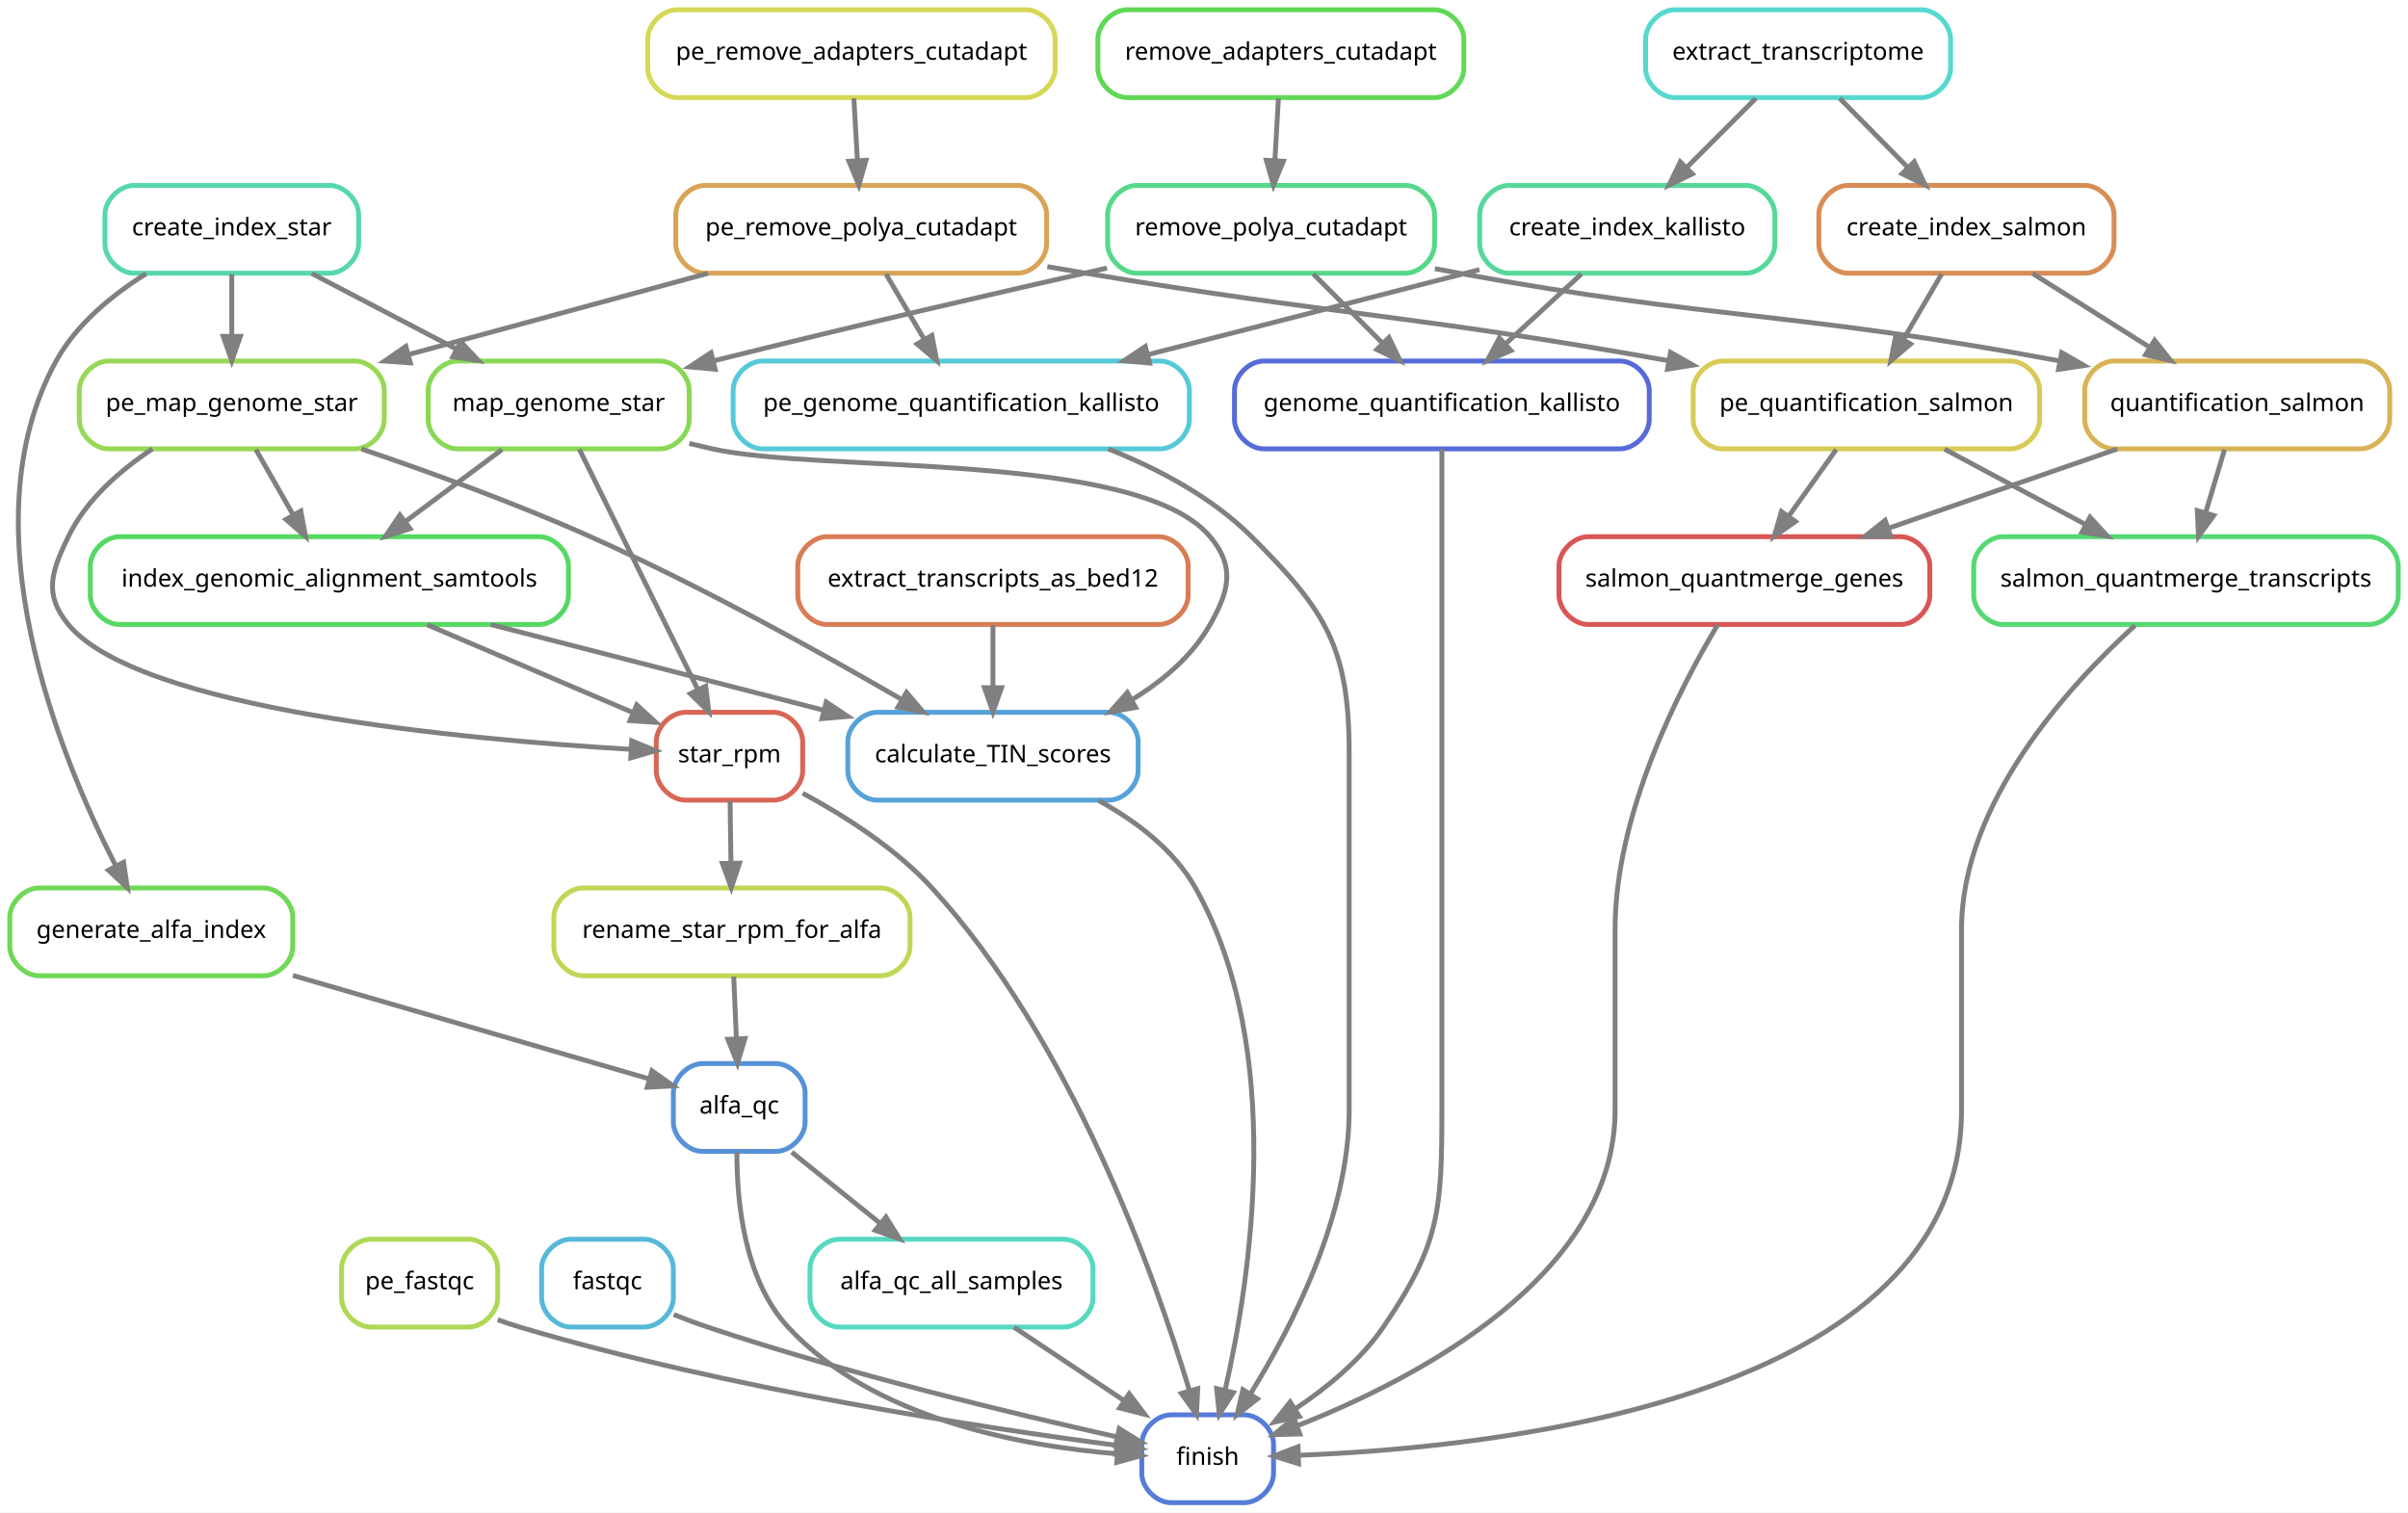
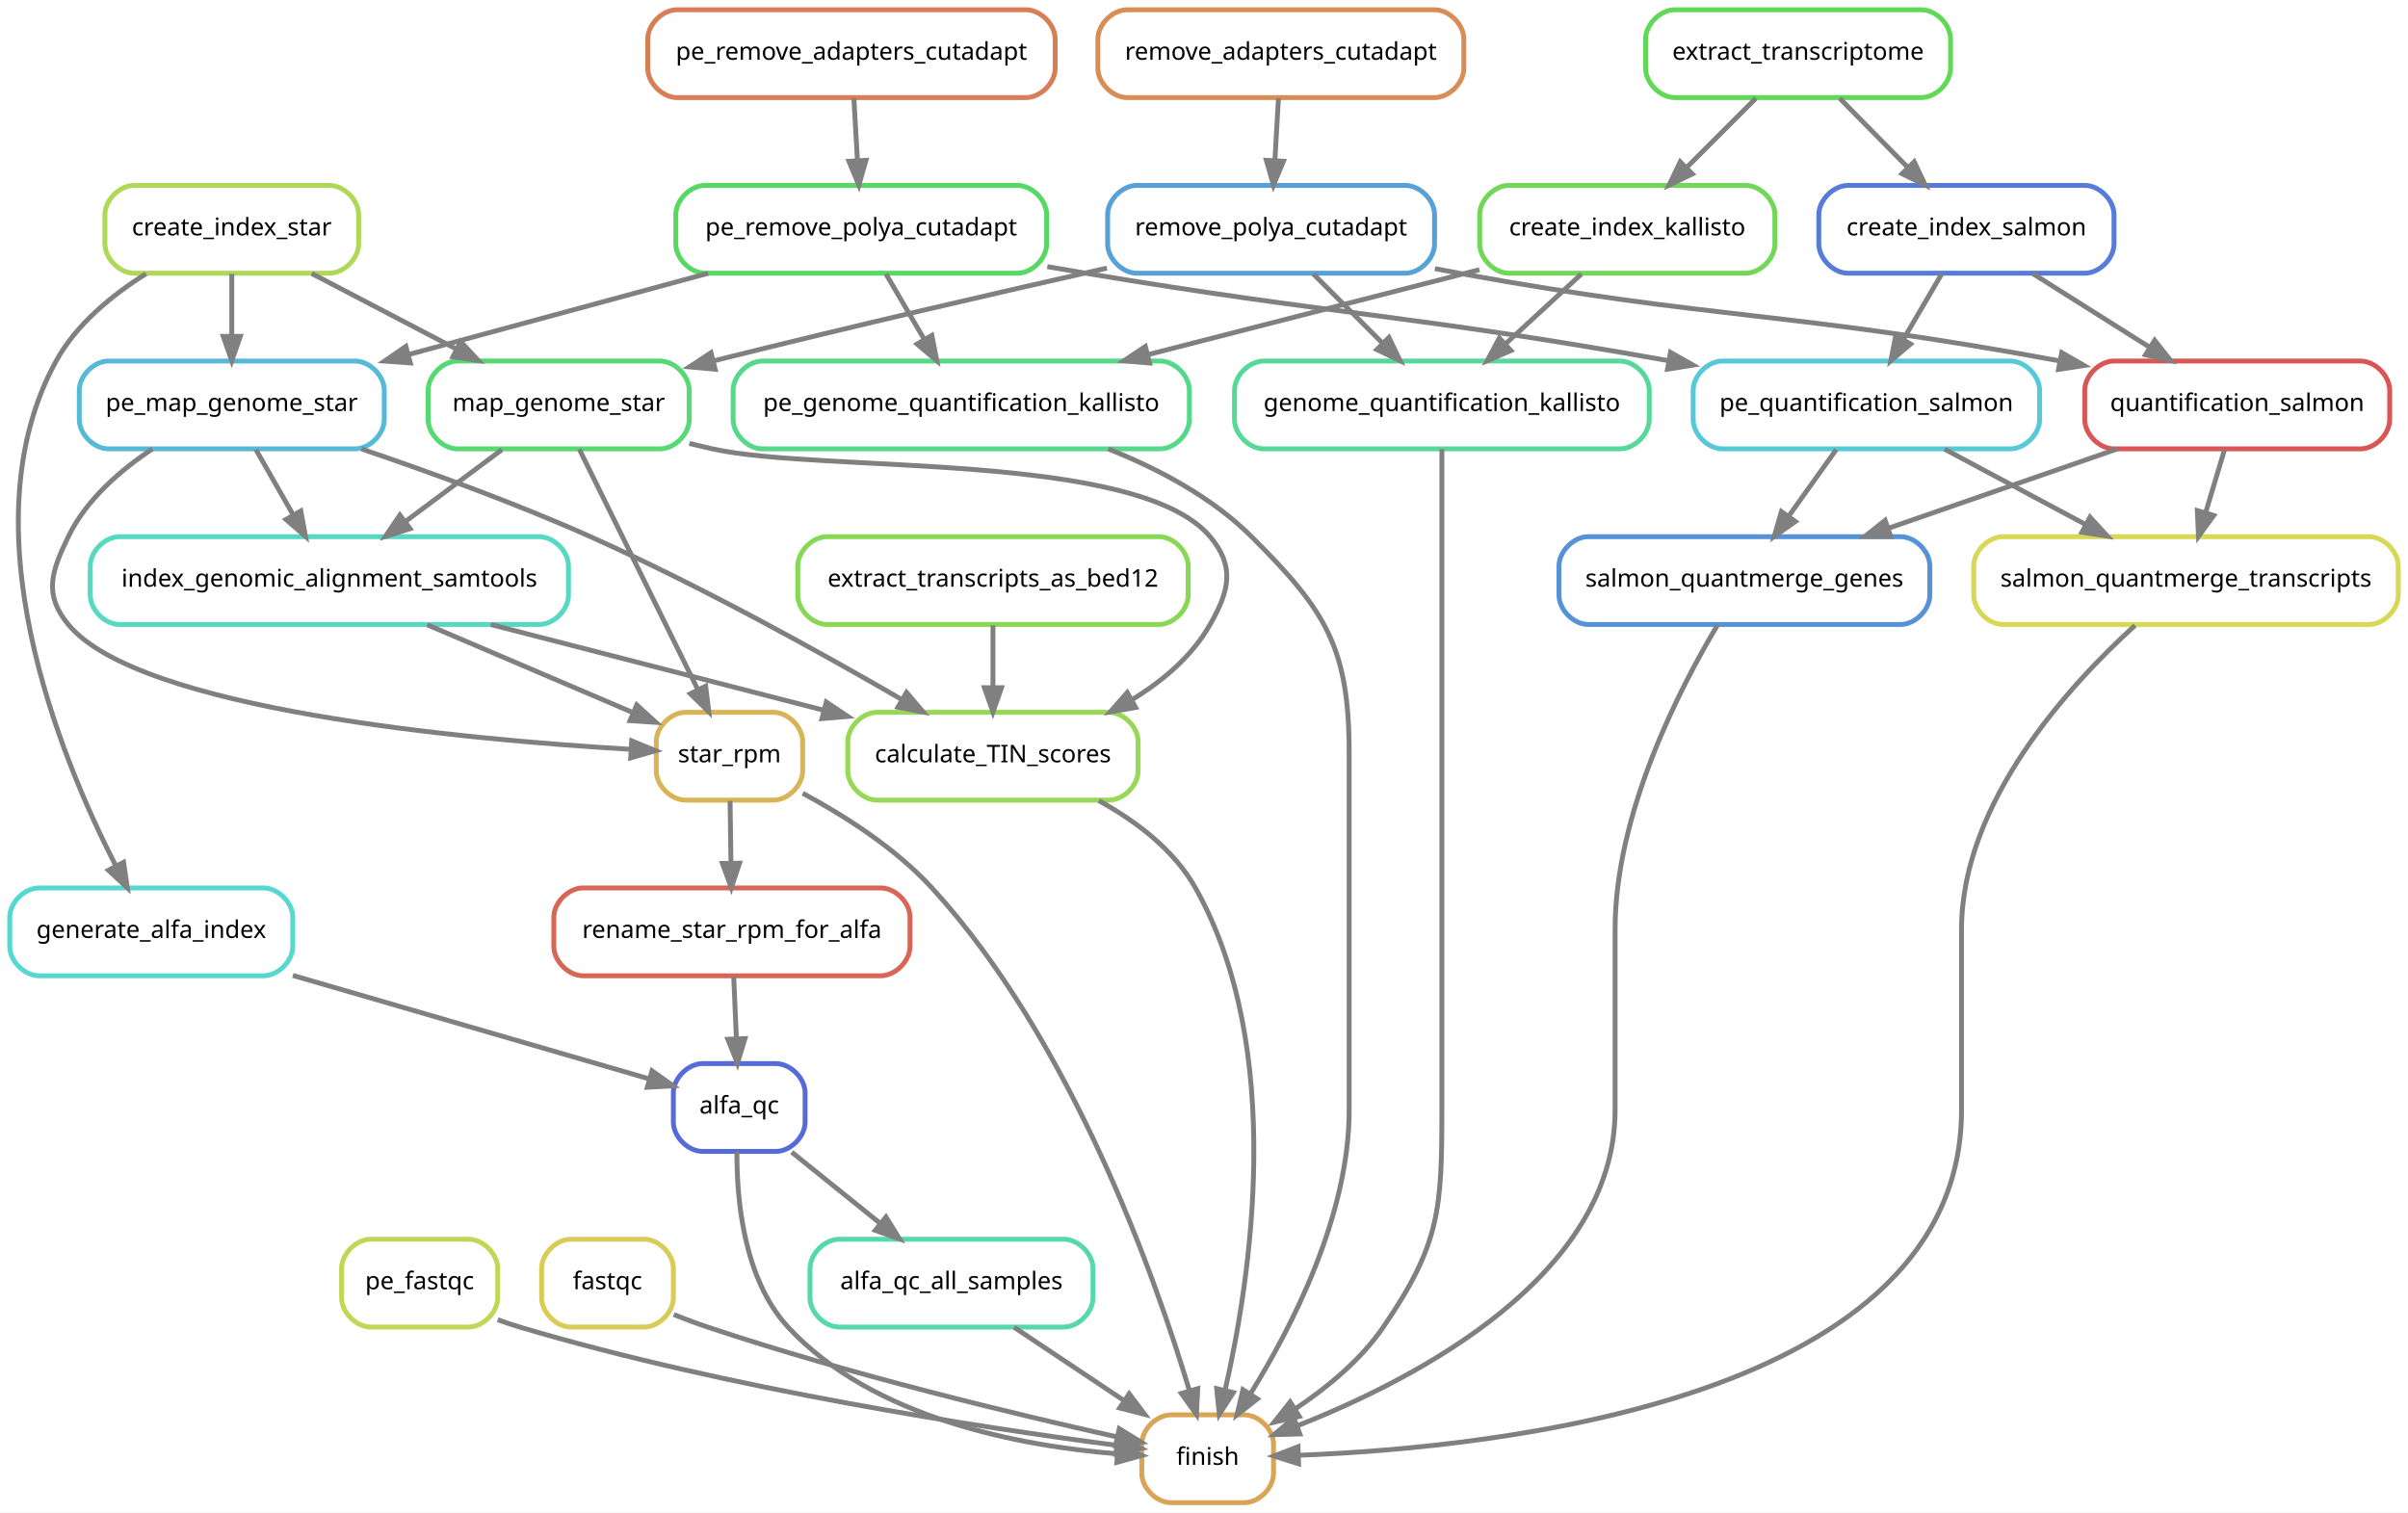
<svg xmlns="http://www.w3.org/2000/svg" width="987pt" height="620pt" viewBox="0.00 0.00 987.00 620.00">
  <g id="graph0" class="graph" transform="scale(1 1) rotate(0) translate(4 616)">
    <polygon fill="white" stroke="transparent" points="-4,4 -4,-616 983,-616 983,4 -4,4" />
    <g id="node1" class="node">
-       <path fill="none" stroke="#567bd8" stroke-width="2" d="M506,-36C506,-36 476,-36 476,-36 470,-36 464,-30 464,-24 464,-24 464,-12 464,-12 464,-6 470,0 476,0 476,0 506,0 506,0 512,0 518,-6 518,-12 518,-12 518,-24 518,-24 518,-30 512,-36 506,-36" />
+       <path fill="none" stroke="#d8a456" stroke-width="2" d="M506,-36C506,-36 476,-36 476,-36 470,-36 464,-30 464,-24 464,-24 464,-12 464,-12 464,-6 470,0 476,0 476,0 506,0 506,0 512,0 518,-6 518,-12 518,-12 518,-24 518,-24 518,-30 512,-36 506,-36" />
      <text text-anchor="middle" x="491" y="-15.5" font-family="sans" font-size="10.00">finish</text>
    </g>
    <g id="node2" class="node">
-       <path fill="none" stroke="#afd856" stroke-width="2" d="M188,-108C188,-108 148,-108 148,-108 142,-108 136,-102 136,-96 136,-96 136,-84 136,-84 136,-78 142,-72 148,-72 148,-72 188,-72 188,-72 194,-72 200,-78 200,-84 200,-84 200,-96 200,-96 200,-102 194,-108 188,-108" />
+       <path fill="none" stroke="#bed856" stroke-width="2" d="M188,-108C188,-108 148,-108 148,-108 142,-108 136,-102 136,-96 136,-96 136,-84 136,-84 136,-78 142,-72 148,-72 148,-72 188,-72 188,-72 194,-72 200,-78 200,-84 200,-84 200,-96 200,-96 200,-102 194,-108 188,-108" />
      <text text-anchor="middle" x="168" y="-87.5" font-family="sans" font-size="10.00">pe_fastqc</text>
    </g>
-     <g id="edge1" class="edge">
+     <g id="edge4" class="edge">
      <path fill="none" stroke="grey" stroke-width="2" d="M200,-74.99C203.01,-73.9 206.05,-72.88 209,-72 294.71,-46.48 398.9,-30.69 453.49,-23.53" />
      <polygon fill="grey" stroke="grey" stroke-width="2" points="454.26,-26.96 463.73,-22.21 453.36,-20.02 454.26,-26.96" />
    </g>
    <g id="node3" class="node">
-       <path fill="none" stroke="#56b9d8" stroke-width="2" d="M260,-108C260,-108 230,-108 230,-108 224,-108 218,-102 218,-96 218,-96 218,-84 218,-84 218,-78 224,-72 230,-72 230,-72 260,-72 260,-72 266,-72 272,-78 272,-84 272,-84 272,-96 272,-96 272,-102 266,-108 260,-108" />
+       <path fill="none" stroke="#d8cb56" stroke-width="2" d="M260,-108C260,-108 230,-108 230,-108 224,-108 218,-102 218,-96 218,-96 218,-84 218,-84 218,-78 224,-72 230,-72 230,-72 260,-72 260,-72 266,-72 272,-78 272,-84 272,-84 272,-96 272,-96 272,-102 266,-108 260,-108" />
      <text text-anchor="middle" x="245" y="-87.5" font-family="sans" font-size="10.00">fastqc</text>
    </g>
-     <g id="edge3" class="edge">
+     <g id="edge2" class="edge">
      <path fill="none" stroke="grey" stroke-width="2" d="M272.15,-77.12C276.73,-75.3 281.47,-73.52 286,-72 343.68,-52.69 412.45,-36.2 453.87,-26.95" />
      <polygon fill="grey" stroke="grey" stroke-width="2" points="454.78,-30.33 463.79,-24.76 453.27,-23.5 454.78,-30.33" />
    </g>
    <g id="node4" class="node">
-       <path fill="none" stroke="#56c9d8" stroke-width="2" d="M471.5,-468C471.5,-468 308.5,-468 308.5,-468 302.5,-468 296.5,-462 296.5,-456 296.5,-456 296.5,-444 296.5,-444 296.5,-438 302.5,-432 308.5,-432 308.5,-432 471.5,-432 471.5,-432 477.5,-432 483.5,-438 483.5,-444 483.5,-444 483.5,-456 483.5,-456 483.5,-462 477.5,-468 471.5,-468" />
+       <path fill="none" stroke="#56d88a" stroke-width="2" d="M471.5,-468C471.5,-468 308.5,-468 308.5,-468 302.5,-468 296.5,-462 296.5,-456 296.5,-456 296.5,-444 296.5,-444 296.5,-438 302.5,-432 308.5,-432 308.5,-432 471.5,-432 471.5,-432 477.5,-432 483.5,-438 483.5,-444 483.5,-444 483.5,-456 483.5,-456 483.5,-462 477.5,-468 471.5,-468" />
      <text text-anchor="middle" x="390" y="-447.5" font-family="sans" font-size="10.00">pe_genome_quantification_kallisto</text>
    </g>
-     <g id="edge8" class="edge">
+     <g id="edge6" class="edge">
      <path fill="none" stroke="grey" stroke-width="2" d="M450.25,-431.97C470.89,-423.78 492.82,-412.12 509,-396 539.72,-365.39 549,-350.37 549,-307 549,-307 549,-307 549,-161 549,-117.7 525.6,-72.11 508.52,-44.61" />
      <polygon fill="grey" stroke="grey" stroke-width="2" points="511.36,-42.55 503.02,-36.01 505.46,-46.32 511.36,-42.55" />
    </g>
    <g id="node5" class="node">
-       <path fill="none" stroke="#566bd8" stroke-width="2" d="M660,-468C660,-468 514,-468 514,-468 508,-468 502,-462 502,-456 502,-456 502,-444 502,-444 502,-438 508,-432 514,-432 514,-432 660,-432 660,-432 666,-432 672,-438 672,-444 672,-444 672,-456 672,-456 672,-462 666,-468 660,-468" />
+       <path fill="none" stroke="#56d89a" stroke-width="2" d="M660,-468C660,-468 514,-468 514,-468 508,-468 502,-462 502,-456 502,-456 502,-444 502,-444 502,-438 508,-432 514,-432 514,-432 660,-432 660,-432 666,-432 672,-438 672,-444 672,-444 672,-456 672,-456 672,-462 666,-468 660,-468" />
      <text text-anchor="middle" x="587" y="-447.5" font-family="sans" font-size="10.00">genome_quantification_kallisto</text>
    </g>
-     <g id="edge10" class="edge">
+     <g id="edge8" class="edge">
      <path fill="none" stroke="grey" stroke-width="2" d="M587,-431.95C587,-405.29 587,-352.11 587,-307 587,-307 587,-307 587,-161 587,-120.03 586.13,-105.82 563,-72 553.82,-58.57 540.08,-47.25 527.07,-38.57" />
      <polygon fill="grey" stroke="grey" stroke-width="2" points="528.56,-35.37 518.23,-32.99 524.82,-41.29 528.56,-35.37" />
    </g>
    <g id="node6" class="node">
-       <path fill="none" stroke="#56a2d8" stroke-width="2" d="M450.5,-324C450.5,-324 355.5,-324 355.5,-324 349.5,-324 343.5,-318 343.5,-312 343.5,-312 343.5,-300 343.5,-300 343.5,-294 349.5,-288 355.5,-288 355.5,-288 450.5,-288 450.5,-288 456.5,-288 462.5,-294 462.5,-300 462.5,-300 462.5,-312 462.5,-312 462.5,-318 456.5,-324 450.5,-324" />
+       <path fill="none" stroke="#97d856" stroke-width="2" d="M450.5,-324C450.5,-324 355.5,-324 355.5,-324 349.5,-324 343.5,-318 343.5,-312 343.5,-312 343.5,-300 343.5,-300 343.5,-294 349.5,-288 355.5,-288 355.5,-288 450.5,-288 450.5,-288 456.5,-288 462.5,-294 462.5,-300 462.5,-300 462.5,-312 462.5,-312 462.5,-318 456.5,-324 450.5,-324" />
      <text text-anchor="middle" x="403" y="-303.5" font-family="sans" font-size="10.00">calculate_TIN_scores</text>
    </g>
-     <g id="edge6" class="edge">
+     <g id="edge7" class="edge">
      <path fill="none" stroke="grey" stroke-width="2" d="M446.39,-287.77C461.66,-279.38 477.21,-267.65 486,-252 523.15,-185.9 508.59,-91.71 498.12,-45.99" />
      <polygon fill="grey" stroke="grey" stroke-width="2" points="501.51,-45.12 495.77,-36.22 494.7,-46.76 501.51,-45.12" />
    </g>
    <g id="node7" class="node">
-       <path fill="none" stroke="#d85656" stroke-width="2" d="M775,-396C775,-396 647,-396 647,-396 641,-396 635,-390 635,-384 635,-384 635,-372 635,-372 635,-366 641,-360 647,-360 647,-360 775,-360 775,-360 781,-360 787,-366 787,-372 787,-372 787,-384 787,-384 787,-390 781,-396 775,-396" />
+       <path fill="none" stroke="#5692d8" stroke-width="2" d="M775,-396C775,-396 647,-396 647,-396 641,-396 635,-390 635,-384 635,-384 635,-372 635,-372 635,-366 641,-360 647,-360 647,-360 775,-360 775,-360 781,-360 787,-366 787,-372 787,-372 787,-384 787,-384 787,-390 781,-396 775,-396" />
      <text text-anchor="middle" x="711" y="-375.5" font-family="sans" font-size="10.00">salmon_quantmerge_genes</text>
    </g>
-     <g id="edge2" class="edge">
+     <g id="edge5" class="edge">
      <path fill="none" stroke="grey" stroke-width="2" d="M700.02,-359.84C684.49,-333.89 658,-282.63 658,-235 658,-235 658,-235 658,-161 658,-93.03 576.72,-50.79 527.57,-31.45" />
      <polygon fill="grey" stroke="grey" stroke-width="2" points="528.79,-28.17 518.2,-27.89 526.31,-34.72 528.79,-28.17" />
    </g>
    <g id="node8" class="node">
-       <path fill="none" stroke="#56d873" stroke-width="2" d="M967,-396C967,-396 817,-396 817,-396 811,-396 805,-390 805,-384 805,-384 805,-372 805,-372 805,-366 811,-360 817,-360 817,-360 967,-360 967,-360 973,-360 979,-366 979,-372 979,-372 979,-384 979,-384 979,-390 973,-396 967,-396" />
+       <path fill="none" stroke="#d6d856" stroke-width="2" d="M967,-396C967,-396 817,-396 817,-396 811,-396 805,-390 805,-384 805,-384 805,-372 805,-372 805,-366 811,-360 817,-360 817,-360 967,-360 967,-360 973,-360 979,-366 979,-372 979,-372 979,-384 979,-384 979,-390 973,-396 967,-396" />
      <text text-anchor="middle" x="892" y="-375.5" font-family="sans" font-size="10.00">salmon_quantmerge_transcripts</text>
    </g>
-     <g id="edge9" class="edge">
+     <g id="edge3" class="edge">
      <path fill="none" stroke="grey" stroke-width="2" d="M871.12,-359.63C843.98,-334.97 800,-286.99 800,-235 800,-235 800,-235 800,-161 800,-42.65 610.53,-22.58 528.32,-19.44" />
      <polygon fill="grey" stroke="grey" stroke-width="2" points="528.26,-15.94 518.15,-19.12 528.04,-22.93 528.26,-15.94" />
    </g>
    <g id="node9" class="node">
-       <path fill="none" stroke="#d86656" stroke-width="2" d="M313,-324C313,-324 277,-324 277,-324 271,-324 265,-318 265,-312 265,-312 265,-300 265,-300 265,-294 271,-288 277,-288 277,-288 313,-288 313,-288 319,-288 325,-294 325,-300 325,-300 325,-312 325,-312 325,-318 319,-324 313,-324" />
+       <path fill="none" stroke="#d8b456" stroke-width="2" d="M313,-324C313,-324 277,-324 277,-324 271,-324 265,-318 265,-312 265,-312 265,-300 265,-300 265,-294 271,-288 277,-288 277,-288 313,-288 313,-288 319,-288 325,-294 325,-300 325,-300 325,-312 325,-312 325,-318 319,-324 313,-324" />
      <text text-anchor="middle" x="295" y="-303.5" font-family="sans" font-size="10.00">star_rpm</text>
    </g>
-     <g id="edge4" class="edge">
+     <g id="edge1" class="edge">
      <path fill="none" stroke="grey" stroke-width="2" d="M325.02,-290.82C342.15,-281.6 363.11,-268.27 378,-252 435.3,-189.42 469.53,-92.48 483.56,-45.85" />
      <polygon fill="grey" stroke="grey" stroke-width="2" points="486.94,-46.75 486.4,-36.17 480.23,-44.78 486.94,-46.75" />
    </g>
    <g id="node21" class="node">
-       <path fill="none" stroke="#bed856" stroke-width="2" d="M357,-252C357,-252 235,-252 235,-252 229,-252 223,-246 223,-240 223,-240 223,-228 223,-228 223,-222 229,-216 235,-216 235,-216 357,-216 357,-216 363,-216 369,-222 369,-228 369,-228 369,-240 369,-240 369,-246 363,-252 357,-252" />
+       <path fill="none" stroke="#d86656" stroke-width="2" d="M357,-252C357,-252 235,-252 235,-252 229,-252 223,-246 223,-240 223,-240 223,-228 223,-228 223,-222 229,-216 235,-216 235,-216 357,-216 357,-216 363,-216 369,-222 369,-228 369,-228 369,-240 369,-240 369,-246 363,-252 357,-252" />
      <text text-anchor="middle" x="296" y="-231.5" font-family="sans" font-size="10.00">rename_star_rpm_for_alfa</text>
    </g>
    <g id="edge42" class="edge">
      <path fill="none" stroke="grey" stroke-width="2" d="M295.25,-287.7C295.36,-279.98 295.49,-270.71 295.61,-262.11" />
      <polygon fill="grey" stroke="grey" stroke-width="2" points="299.11,-262.15 295.76,-252.1 292.11,-262.05 299.11,-262.15" />
    </g>
    <g id="node10" class="node">
-       <path fill="none" stroke="#5692d8" stroke-width="2" d="M314,-180C314,-180 284,-180 284,-180 278,-180 272,-174 272,-168 272,-168 272,-156 272,-156 272,-150 278,-144 284,-144 284,-144 314,-144 314,-144 320,-144 326,-150 326,-156 326,-156 326,-168 326,-168 326,-174 320,-180 314,-180" />
+       <path fill="none" stroke="#566bd8" stroke-width="2" d="M314,-180C314,-180 284,-180 284,-180 278,-180 272,-174 272,-168 272,-168 272,-156 272,-156 272,-150 278,-144 284,-144 284,-144 314,-144 314,-144 320,-144 326,-150 326,-156 326,-156 326,-168 326,-168 326,-174 320,-180 314,-180" />
      <text text-anchor="middle" x="299" y="-159.5" font-family="sans" font-size="10.00">alfa_qc</text>
    </g>
-     <g id="edge7" class="edge">
+     <g id="edge9" class="edge">
      <path fill="none" stroke="grey" stroke-width="2" d="M298.06,-143.96C297.93,-124.14 300.83,-91.65 319,-72 353.79,-34.39 414.57,-23.22 453.78,-20.04" />
      <polygon fill="grey" stroke="grey" stroke-width="2" points="454.24,-23.52 463.99,-19.36 453.77,-16.53 454.24,-23.52" />
    </g>
    <g id="node11" class="node">
-       <path fill="none" stroke="#56d8c1" stroke-width="2" d="M432,-108C432,-108 340,-108 340,-108 334,-108 328,-102 328,-96 328,-96 328,-84 328,-84 328,-78 334,-72 340,-72 340,-72 432,-72 432,-72 438,-72 444,-78 444,-84 444,-84 444,-96 444,-96 444,-102 438,-108 432,-108" />
+       <path fill="none" stroke="#56d8a9" stroke-width="2" d="M432,-108C432,-108 340,-108 340,-108 334,-108 328,-102 328,-96 328,-96 328,-84 328,-84 328,-78 334,-72 340,-72 340,-72 432,-72 432,-72 438,-72 444,-78 444,-84 444,-84 444,-96 444,-96 444,-102 438,-108 432,-108" />
      <text text-anchor="middle" x="386" y="-87.5" font-family="sans" font-size="10.00">alfa_qc_all_samples</text>
    </g>
    <g id="edge28" class="edge">
      <path fill="none" stroke="grey" stroke-width="2" d="M320.51,-143.7C331.46,-134.88 344.95,-124.03 356.82,-114.47" />
      <polygon fill="grey" stroke="grey" stroke-width="2" points="359.14,-117.1 364.74,-108.1 354.76,-111.65 359.14,-117.1" />
    </g>
-     <g id="edge5" class="edge">
+     <g id="edge10" class="edge">
      <path fill="none" stroke="grey" stroke-width="2" d="M411.69,-71.88C425.29,-62.81 442.17,-51.55 456.86,-41.76" />
      <polygon fill="grey" stroke="grey" stroke-width="2" points="458.84,-44.65 465.22,-36.19 454.95,-38.82 458.84,-44.65" />
    </g>
    <g id="node12" class="node">
-       <path fill="none" stroke="#d8a456" stroke-width="2" d="M413,-540C413,-540 285,-540 285,-540 279,-540 273,-534 273,-528 273,-528 273,-516 273,-516 273,-510 279,-504 285,-504 285,-504 413,-504 413,-504 419,-504 425,-510 425,-516 425,-516 425,-528 425,-528 425,-534 419,-540 413,-540" />
+       <path fill="none" stroke="#56d863" stroke-width="2" d="M413,-540C413,-540 285,-540 285,-540 279,-540 273,-534 273,-528 273,-528 273,-516 273,-516 273,-510 279,-504 285,-504 285,-504 413,-504 413,-504 419,-504 425,-510 425,-516 425,-516 425,-528 425,-528 425,-534 419,-540 413,-540" />
      <text text-anchor="middle" x="349" y="-519.5" font-family="sans" font-size="10.00">pe_remove_polya_cutadapt</text>
    </g>
    <g id="edge11" class="edge">
      <path fill="none" stroke="grey" stroke-width="2" d="M359.13,-503.7C363.85,-495.64 369.56,-485.89 374.78,-476.98" />
      <polygon fill="grey" stroke="grey" stroke-width="2" points="377.95,-478.5 379.98,-468.1 371.91,-474.96 377.95,-478.5" />
    </g>
    <g id="node15" class="node">
-       <path fill="none" stroke="#97d856" stroke-width="2" d="M141.5,-468C141.5,-468 40.5,-468 40.5,-468 34.5,-468 28.5,-462 28.5,-456 28.5,-456 28.5,-444 28.5,-444 28.5,-438 34.5,-432 40.5,-432 40.5,-432 141.5,-432 141.5,-432 147.5,-432 153.5,-438 153.5,-444 153.5,-444 153.5,-456 153.5,-456 153.5,-462 147.5,-468 141.5,-468" />
+       <path fill="none" stroke="#56b9d8" stroke-width="2" d="M141.5,-468C141.5,-468 40.5,-468 40.5,-468 34.5,-468 28.5,-462 28.5,-456 28.5,-456 28.5,-444 28.5,-444 28.5,-438 34.5,-432 40.5,-432 40.5,-432 141.5,-432 141.5,-432 147.5,-432 153.5,-438 153.5,-444 153.5,-444 153.5,-456 153.5,-456 153.5,-462 147.5,-468 141.5,-468" />
      <text text-anchor="middle" x="91" y="-447.5" font-family="sans" font-size="10.00">pe_map_genome_star</text>
    </g>
-     <g id="edge32" class="edge">
+     <g id="edge33" class="edge">
      <path fill="none" stroke="grey" stroke-width="2" d="M286.22,-503.97C249.25,-493.94 202.32,-481.2 163.75,-470.74" />
      <polygon fill="grey" stroke="grey" stroke-width="2" points="164.19,-467.23 153.62,-467.99 162.35,-473.99 164.19,-467.23" />
    </g>
    <g id="node19" class="node">
-       <path fill="none" stroke="#d8cb56" stroke-width="2" d="M820,-468C820,-468 702,-468 702,-468 696,-468 690,-462 690,-456 690,-456 690,-444 690,-444 690,-438 696,-432 702,-432 702,-432 820,-432 820,-432 826,-432 832,-438 832,-444 832,-444 832,-456 832,-456 832,-462 826,-468 820,-468" />
+       <path fill="none" stroke="#56c9d8" stroke-width="2" d="M820,-468C820,-468 702,-468 702,-468 696,-468 690,-462 690,-456 690,-456 690,-444 690,-444 690,-438 696,-432 702,-432 702,-432 820,-432 820,-432 826,-432 832,-438 832,-444 832,-444 832,-456 832,-456 832,-462 826,-468 820,-468" />
      <text text-anchor="middle" x="761" y="-447.5" font-family="sans" font-size="10.00">pe_quantification_salmon</text>
    </g>
-     <g id="edge39" class="edge">
+     <g id="edge38" class="edge">
      <path fill="none" stroke="grey" stroke-width="2" d="M425.27,-506.7C430.59,-505.77 435.87,-504.86 441,-504 544.26,-486.72 573.19,-487.17 680.05,-468.11" />
      <polygon fill="grey" stroke="grey" stroke-width="2" points="680.72,-471.55 689.94,-466.33 679.48,-464.66 680.72,-471.55" />
    </g>
    <g id="node13" class="node">
-       <path fill="none" stroke="#56d89a" stroke-width="2" d="M711.5,-540C711.5,-540 614.5,-540 614.5,-540 608.5,-540 602.5,-534 602.5,-528 602.5,-528 602.5,-516 602.5,-516 602.5,-510 608.5,-504 614.5,-504 614.5,-504 711.5,-504 711.5,-504 717.5,-504 723.5,-510 723.5,-516 723.5,-516 723.5,-528 723.5,-528 723.5,-534 717.5,-540 711.5,-540" />
+       <path fill="none" stroke="#70d856" stroke-width="2" d="M711.5,-540C711.5,-540 614.5,-540 614.5,-540 608.5,-540 602.5,-534 602.5,-528 602.5,-528 602.5,-516 602.5,-516 602.5,-510 608.5,-504 614.5,-504 614.5,-504 711.5,-504 711.5,-504 717.5,-504 723.5,-510 723.5,-516 723.5,-516 723.5,-528 723.5,-528 723.5,-534 717.5,-540 711.5,-540" />
      <text text-anchor="middle" x="663" y="-519.5" font-family="sans" font-size="10.00">create_index_kallisto</text>
    </g>
    <g id="edge12" class="edge">
      <path fill="none" stroke="grey" stroke-width="2" d="M602.41,-505.46C562.34,-495.19 509.46,-481.63 466.49,-470.61" />
      <polygon fill="grey" stroke="grey" stroke-width="2" points="467.19,-467.18 456.64,-468.09 465.45,-473.96 467.19,-467.18" />
    </g>
-     <g id="edge14" class="edge">
+     <g id="edge13" class="edge">
      <path fill="none" stroke="grey" stroke-width="2" d="M644.21,-503.7C634.83,-495.05 623.32,-484.45 613.09,-475.03" />
      <polygon fill="grey" stroke="grey" stroke-width="2" points="615.3,-472.3 605.57,-468.1 610.55,-477.45 615.3,-472.3" />
    </g>
    <g id="node14" class="node">
-       <path fill="none" stroke="#56d88a" stroke-width="2" d="M572,-540C572,-540 462,-540 462,-540 456,-540 450,-534 450,-528 450,-528 450,-516 450,-516 450,-510 456,-504 462,-504 462,-504 572,-504 572,-504 578,-504 584,-510 584,-516 584,-516 584,-528 584,-528 584,-534 578,-540 572,-540" />
+       <path fill="none" stroke="#56a2d8" stroke-width="2" d="M572,-540C572,-540 462,-540 462,-540 456,-540 450,-534 450,-528 450,-528 450,-516 450,-516 450,-510 456,-504 462,-504 462,-504 572,-504 572,-504 578,-504 584,-510 584,-516 584,-516 584,-528 584,-528 584,-534 578,-540 572,-540" />
      <text text-anchor="middle" x="517" y="-519.5" font-family="sans" font-size="10.00">remove_polya_cutadapt</text>
    </g>
-     <g id="edge13" class="edge">
+     <g id="edge14" class="edge">
      <path fill="none" stroke="grey" stroke-width="2" d="M534.3,-503.7C542.86,-495.14 553.34,-484.66 562.7,-475.3" />
      <polygon fill="grey" stroke="grey" stroke-width="2" points="565.3,-477.65 569.9,-468.1 560.35,-472.7 565.3,-477.65" />
    </g>
    <g id="node18" class="node">
-       <path fill="none" stroke="#88d856" stroke-width="2" d="M266.5,-468C266.5,-468 183.5,-468 183.5,-468 177.5,-468 171.5,-462 171.5,-456 171.5,-456 171.5,-444 171.5,-444 171.5,-438 177.5,-432 183.5,-432 183.5,-432 266.5,-432 266.5,-432 272.5,-432 278.5,-438 278.5,-444 278.5,-444 278.5,-456 278.5,-456 278.5,-462 272.5,-468 266.5,-468" />
+       <path fill="none" stroke="#56d873" stroke-width="2" d="M266.5,-468C266.5,-468 183.5,-468 183.5,-468 177.5,-468 171.5,-462 171.5,-456 171.5,-456 171.5,-444 171.5,-444 171.5,-438 177.5,-432 183.5,-432 183.5,-432 266.5,-432 266.5,-432 272.5,-432 278.5,-438 278.5,-444 278.5,-444 278.5,-456 278.5,-456 278.5,-462 272.5,-468 266.5,-468" />
      <text text-anchor="middle" x="225" y="-447.5" font-family="sans" font-size="10.00">map_genome_star</text>
    </g>
-     <g id="edge36" class="edge">
+     <g id="edge37" class="edge">
      <path fill="none" stroke="grey" stroke-width="2" d="M449.71,-506.1C406.41,-496.35 348.7,-483.08 288.63,-468.11" />
      <polygon fill="grey" stroke="grey" stroke-width="2" points="289.13,-464.63 278.58,-465.6 287.43,-471.42 289.13,-464.63" />
    </g>
    <g id="node20" class="node">
-       <path fill="none" stroke="#d8b456" stroke-width="2" d="M963.5,-468C963.5,-468 862.5,-468 862.5,-468 856.5,-468 850.5,-462 850.5,-456 850.5,-456 850.5,-444 850.5,-444 850.5,-438 856.5,-432 862.5,-432 862.5,-432 963.5,-432 963.5,-432 969.5,-432 975.5,-438 975.5,-444 975.5,-444 975.5,-456 975.5,-456 975.5,-462 969.5,-468 963.5,-468" />
+       <path fill="none" stroke="#d85656" stroke-width="2" d="M963.5,-468C963.5,-468 862.5,-468 862.5,-468 856.5,-468 850.5,-462 850.5,-456 850.5,-456 850.5,-444 850.5,-444 850.5,-438 856.5,-432 862.5,-432 862.5,-432 963.5,-432 963.5,-432 969.5,-432 975.5,-438 975.5,-444 975.5,-444 975.5,-456 975.5,-456 975.5,-462 969.5,-468 963.5,-468" />
      <text text-anchor="middle" x="913" y="-447.5" font-family="sans" font-size="10.00">quantification_salmon</text>
    </g>
-     <g id="edge40" class="edge">
+     <g id="edge41" class="edge">
      <path fill="none" stroke="grey" stroke-width="2" d="M584.13,-505.88C587.47,-505.22 590.77,-504.59 594,-504 700.03,-484.59 730.32,-488.52 840.41,-468.01" />
      <polygon fill="grey" stroke="grey" stroke-width="2" points="841.06,-471.45 850.24,-466.16 839.76,-464.57 841.06,-471.45" />
    </g>
-     <g id="edge18" class="edge">
+     <g id="edge17" class="edge">
      <path fill="none" stroke="grey" stroke-width="2" d="M144.14,-431.97C172.41,-422.38 207.54,-409.62 238,-396 283.09,-375.85 332.69,-348.32 365.62,-329.24" />
      <polygon fill="grey" stroke="grey" stroke-width="2" points="367.57,-332.15 374.45,-324.09 364.05,-326.1 367.57,-332.15" />
    </g>
    <g id="edge25" class="edge">
      <path fill="none" stroke="grey" stroke-width="2" d="M58.47,-431.98C45.21,-423.18 31.3,-411.09 24,-396 17.03,-381.6 13.83,-372.35 24,-360 52.71,-325.13 185.96,-312.88 254.32,-308.84" />
      <polygon fill="grey" stroke="grey" stroke-width="2" points="254.91,-312.31 264.7,-308.26 254.52,-305.32 254.91,-312.31" />
    </g>
    <g id="node16" class="node">
-       <path fill="none" stroke="#56d863" stroke-width="2" d="M217,-396C217,-396 45,-396 45,-396 39,-396 33,-390 33,-384 33,-384 33,-372 33,-372 33,-366 39,-360 45,-360 45,-360 217,-360 217,-360 223,-360 229,-366 229,-372 229,-372 229,-384 229,-384 229,-390 223,-396 217,-396" />
+       <path fill="none" stroke="#56d8c1" stroke-width="2" d="M217,-396C217,-396 45,-396 45,-396 39,-396 33,-390 33,-384 33,-384 33,-372 33,-372 33,-366 39,-360 45,-360 45,-360 217,-360 217,-360 223,-360 229,-366 229,-372 229,-372 229,-384 229,-384 229,-390 223,-396 217,-396" />
      <text text-anchor="middle" x="131" y="-375.5" font-family="sans" font-size="10.00">index_genomic_alignment_samtools</text>
    </g>
    <g id="edge35" class="edge">
      <path fill="none" stroke="grey" stroke-width="2" d="M100.89,-431.7C105.49,-423.64 111.06,-413.89 116.15,-404.98" />
      <polygon fill="grey" stroke="grey" stroke-width="2" points="119.3,-406.52 121.23,-396.1 113.23,-403.05 119.3,-406.52" />
    </g>
-     <g id="edge16" class="edge">
+     <g id="edge15" class="edge">
      <path fill="none" stroke="grey" stroke-width="2" d="M197.19,-359.97C238.54,-349.33 291.69,-335.65 333.62,-324.85" />
      <polygon fill="grey" stroke="grey" stroke-width="2" points="334.67,-328.2 343.48,-322.32 332.92,-321.42 334.67,-328.2" />
    </g>
-     <g id="edge24" class="edge">
+     <g id="edge23" class="edge">
      <path fill="none" stroke="grey" stroke-width="2" d="M171.12,-359.88C196.77,-348.93 229.88,-334.79 255.42,-323.89" />
      <polygon fill="grey" stroke="grey" stroke-width="2" points="256.99,-327.03 264.81,-319.89 254.24,-320.59 256.99,-327.03" />
    </g>
    <g id="node17" class="node">
-       <path fill="none" stroke="#d87d56" stroke-width="2" d="M471,-396C471,-396 335,-396 335,-396 329,-396 323,-390 323,-384 323,-384 323,-372 323,-372 323,-366 329,-360 335,-360 335,-360 471,-360 471,-360 477,-360 483,-366 483,-372 483,-372 483,-384 483,-384 483,-390 477,-396 471,-396" />
+       <path fill="none" stroke="#88d856" stroke-width="2" d="M471,-396C471,-396 335,-396 335,-396 329,-396 323,-390 323,-384 323,-384 323,-372 323,-372 323,-366 329,-360 335,-360 335,-360 471,-360 471,-360 477,-360 483,-366 483,-372 483,-372 483,-384 483,-384 483,-390 477,-396 471,-396" />
      <text text-anchor="middle" x="403" y="-375.5" font-family="sans" font-size="10.00">extract_transcripts_as_bed12</text>
    </g>
-     <g id="edge17" class="edge">
+     <g id="edge18" class="edge">
      <path fill="none" stroke="grey" stroke-width="2" d="M403,-359.7C403,-351.98 403,-342.71 403,-334.11" />
      <polygon fill="grey" stroke="grey" stroke-width="2" points="406.5,-334.1 403,-324.1 399.5,-334.1 406.5,-334.1" />
    </g>
-     <g id="edge15" class="edge">
+     <g id="edge16" class="edge">
      <path fill="none" stroke="grey" stroke-width="2" d="M278.54,-434.21C281.73,-433.43 284.9,-432.69 288,-432 332.93,-421.99 462.41,-431.27 492,-396 502.28,-383.74 499.91,-373.91 492,-360 484.64,-347.04 472.71,-336.92 459.95,-329.16" />
      <polygon fill="grey" stroke="grey" stroke-width="2" points="461.47,-325.99 451.03,-324.15 458.04,-332.1 461.47,-325.99" />
    </g>
-     <g id="edge23" class="edge">
+     <g id="edge24" class="edge">
      <path fill="none" stroke="grey" stroke-width="2" d="M233.44,-431.87C245.53,-407.35 267.87,-362.03 282.06,-333.26" />
      <polygon fill="grey" stroke="grey" stroke-width="2" points="285.24,-334.71 286.53,-324.19 278.97,-331.61 285.24,-334.71" />
    </g>
    <g id="edge34" class="edge">
      <path fill="none" stroke="grey" stroke-width="2" d="M201.76,-431.7C189.81,-422.8 175.08,-411.82 162.15,-402.2" />
      <polygon fill="grey" stroke="grey" stroke-width="2" points="164.08,-399.27 153.97,-396.1 159.9,-404.88 164.08,-399.27" />
    </g>
    <g id="edge19" class="edge">
      <path fill="none" stroke="grey" stroke-width="2" d="M748.64,-431.7C742.77,-423.47 735.63,-413.48 729.16,-404.42" />
      <polygon fill="grey" stroke="grey" stroke-width="2" points="731.88,-402.21 723.22,-396.1 726.18,-406.28 731.88,-402.21" />
    </g>
    <g id="edge21" class="edge">
      <path fill="none" stroke="grey" stroke-width="2" d="M793.05,-431.88C810.49,-422.55 832.27,-410.92 850.94,-400.94" />
      <polygon fill="grey" stroke="grey" stroke-width="2" points="852.66,-403.99 859.83,-396.19 849.36,-397.82 852.66,-403.99" />
    </g>
    <g id="edge20" class="edge">
      <path fill="none" stroke="grey" stroke-width="2" d="M863.84,-431.97C835.5,-422.14 799.68,-409.73 769.84,-399.39" />
      <polygon fill="grey" stroke="grey" stroke-width="2" points="770.97,-396.08 760.38,-396.11 768.68,-402.69 770.97,-396.08" />
    </g>
    <g id="edge22" class="edge">
      <path fill="none" stroke="grey" stroke-width="2" d="M907.81,-431.7C905.47,-423.9 902.65,-414.51 900.05,-405.83" />
      <polygon fill="grey" stroke="grey" stroke-width="2" points="903.36,-404.68 897.13,-396.1 896.65,-406.69 903.36,-404.68" />
    </g>
    <g id="edge26" class="edge">
      <path fill="none" stroke="grey" stroke-width="2" d="M296.74,-215.7C297.07,-207.98 297.47,-198.71 297.84,-190.11" />
      <polygon fill="grey" stroke="grey" stroke-width="2" points="301.34,-190.25 298.27,-180.1 294.34,-189.95 301.34,-190.25" />
    </g>
    <g id="node22" class="node">
-       <path fill="none" stroke="#70d856" stroke-width="2" d="M104,-252C104,-252 12,-252 12,-252 6,-252 0,-246 0,-240 0,-240 0,-228 0,-228 0,-222 6,-216 12,-216 12,-216 104,-216 104,-216 110,-216 116,-222 116,-228 116,-228 116,-240 116,-240 116,-246 110,-252 104,-252" />
+       <path fill="none" stroke="#56d8d0" stroke-width="2" d="M104,-252C104,-252 12,-252 12,-252 6,-252 0,-246 0,-240 0,-240 0,-228 0,-228 0,-222 6,-216 12,-216 12,-216 104,-216 104,-216 110,-216 116,-222 116,-228 116,-228 116,-240 116,-240 116,-246 110,-252 104,-252" />
      <text text-anchor="middle" x="58" y="-231.5" font-family="sans" font-size="10.00">generate_alfa_index</text>
    </g>
    <g id="edge27" class="edge">
      <path fill="none" stroke="grey" stroke-width="2" d="M116.03,-216.14C161.42,-202.96 223.15,-185.03 262.04,-173.74" />
      <polygon fill="grey" stroke="grey" stroke-width="2" points="263.26,-177.03 271.89,-170.88 261.31,-170.3 263.26,-177.03" />
    </g>
    <g id="node23" class="node">
-       <path fill="none" stroke="#d6d856" stroke-width="2" d="M416.5,-612C416.5,-612 273.5,-612 273.5,-612 267.5,-612 261.5,-606 261.5,-600 261.5,-600 261.5,-588 261.5,-588 261.5,-582 267.5,-576 273.5,-576 273.5,-576 416.5,-576 416.5,-576 422.5,-576 428.5,-582 428.5,-588 428.5,-588 428.5,-600 428.5,-600 428.5,-606 422.5,-612 416.5,-612" />
+       <path fill="none" stroke="#d87d56" stroke-width="2" d="M416.5,-612C416.5,-612 273.5,-612 273.5,-612 267.5,-612 261.5,-606 261.5,-600 261.5,-600 261.5,-588 261.5,-588 261.5,-582 267.5,-576 273.5,-576 273.5,-576 416.5,-576 416.5,-576 422.5,-576 428.5,-582 428.5,-588 428.5,-588 428.5,-600 428.5,-600 428.5,-606 422.5,-612 416.5,-612" />
      <text text-anchor="middle" x="345" y="-591.5" font-family="sans" font-size="10.00">pe_remove_adapters_cutadapt</text>
    </g>
    <g id="edge29" class="edge">
      <path fill="none" stroke="grey" stroke-width="2" d="M345.99,-575.7C346.43,-567.98 346.96,-558.71 347.45,-550.11" />
      <polygon fill="grey" stroke="grey" stroke-width="2" points="350.95,-550.29 348.02,-540.1 343.96,-549.89 350.95,-550.29" />
    </g>
    <g id="node24" class="node">
-       <path fill="none" stroke="#56d8d0" stroke-width="2" d="M783.5,-612C783.5,-612 682.5,-612 682.5,-612 676.5,-612 670.5,-606 670.5,-600 670.5,-600 670.5,-588 670.5,-588 670.5,-582 676.5,-576 682.5,-576 682.5,-576 783.5,-576 783.5,-576 789.5,-576 795.5,-582 795.5,-588 795.5,-588 795.5,-600 795.5,-600 795.5,-606 789.5,-612 783.5,-612" />
+       <path fill="none" stroke="#61d856" stroke-width="2" d="M783.5,-612C783.5,-612 682.5,-612 682.5,-612 676.5,-612 670.5,-606 670.5,-600 670.5,-600 670.5,-588 670.5,-588 670.5,-582 676.5,-576 682.5,-576 682.5,-576 783.5,-576 783.5,-576 789.5,-576 795.5,-582 795.5,-588 795.5,-588 795.5,-600 795.5,-600 795.5,-606 789.5,-612 783.5,-612" />
      <text text-anchor="middle" x="733" y="-591.5" font-family="sans" font-size="10.00">extract_transcriptome</text>
    </g>
    <g id="edge30" class="edge">
      <path fill="none" stroke="grey" stroke-width="2" d="M715.7,-575.7C707.14,-567.14 696.66,-556.66 687.3,-547.3" />
      <polygon fill="grey" stroke="grey" stroke-width="2" points="689.65,-544.7 680.1,-540.1 684.7,-549.65 689.65,-544.7" />
    </g>
    <g id="node27" class="node">
-       <path fill="none" stroke="#d88d56" stroke-width="2" d="M850.5,-540C850.5,-540 753.5,-540 753.5,-540 747.5,-540 741.5,-534 741.5,-528 741.5,-528 741.5,-516 741.5,-516 741.5,-510 747.5,-504 753.5,-504 753.5,-504 850.5,-504 850.5,-504 856.5,-504 862.5,-510 862.5,-516 862.5,-516 862.5,-528 862.5,-528 862.5,-534 856.5,-540 850.5,-540" />
+       <path fill="none" stroke="#567bd8" stroke-width="2" d="M850.5,-540C850.5,-540 753.5,-540 753.5,-540 747.5,-540 741.5,-534 741.5,-528 741.5,-528 741.5,-516 741.5,-516 741.5,-510 747.5,-504 753.5,-504 753.5,-504 850.5,-504 850.5,-504 856.5,-504 862.5,-510 862.5,-516 862.5,-516 862.5,-528 862.5,-528 862.5,-534 856.5,-540 850.5,-540" />
      <text text-anchor="middle" x="802" y="-519.5" font-family="sans" font-size="10.00">create_index_salmon</text>
    </g>
    <g id="edge44" class="edge">
      <path fill="none" stroke="grey" stroke-width="2" d="M750.06,-575.7C758.5,-567.14 768.82,-556.66 778.04,-547.3" />
      <polygon fill="grey" stroke="grey" stroke-width="2" points="780.61,-549.68 785.14,-540.1 775.63,-544.77 780.61,-549.68" />
    </g>
    <g id="node25" class="node">
-       <path fill="none" stroke="#61d856" stroke-width="2" d="M584,-612C584,-612 458,-612 458,-612 452,-612 446,-606 446,-600 446,-600 446,-588 446,-588 446,-582 452,-576 458,-576 458,-576 584,-576 584,-576 590,-576 596,-582 596,-588 596,-588 596,-600 596,-600 596,-606 590,-612 584,-612" />
+       <path fill="none" stroke="#d88d56" stroke-width="2" d="M584,-612C584,-612 458,-612 458,-612 452,-612 446,-606 446,-600 446,-600 446,-588 446,-588 446,-582 452,-576 458,-576 458,-576 584,-576 584,-576 590,-576 596,-582 596,-588 596,-588 596,-600 596,-600 596,-606 590,-612 584,-612" />
      <text text-anchor="middle" x="521" y="-591.5" font-family="sans" font-size="10.00">remove_adapters_cutadapt</text>
    </g>
    <g id="edge31" class="edge">
      <path fill="none" stroke="grey" stroke-width="2" d="M520.01,-575.7C519.57,-567.98 519.04,-558.71 518.55,-550.11" />
      <polygon fill="grey" stroke="grey" stroke-width="2" points="522.04,-549.89 517.98,-540.1 515.05,-550.29 522.04,-549.89" />
    </g>
    <g id="node26" class="node">
-       <path fill="none" stroke="#56d8a9" stroke-width="2" d="M131,-540C131,-540 51,-540 51,-540 45,-540 39,-534 39,-528 39,-528 39,-516 39,-516 39,-510 45,-504 51,-504 51,-504 131,-504 131,-504 137,-504 143,-510 143,-516 143,-516 143,-528 143,-528 143,-534 137,-540 131,-540" />
+       <path fill="none" stroke="#afd856" stroke-width="2" d="M131,-540C131,-540 51,-540 51,-540 45,-540 39,-534 39,-528 39,-528 39,-516 39,-516 39,-510 45,-504 51,-504 51,-504 131,-504 131,-504 137,-504 143,-510 143,-516 143,-516 143,-528 143,-528 143,-534 137,-540 131,-540" />
      <text text-anchor="middle" x="91" y="-519.5" font-family="sans" font-size="10.00">create_index_star</text>
    </g>
-     <g id="edge33" class="edge">
+     <g id="edge32" class="edge">
      <path fill="none" stroke="grey" stroke-width="2" d="M91,-503.7C91,-495.98 91,-486.71 91,-478.11" />
      <polygon fill="grey" stroke="grey" stroke-width="2" points="94.5,-478.1 91,-468.1 87.5,-478.1 94.5,-478.1" />
    </g>
-     <g id="edge37" class="edge">
+     <g id="edge36" class="edge">
      <path fill="none" stroke="grey" stroke-width="2" d="M123.78,-503.88C141.63,-494.55 163.9,-482.92 183,-472.94" />
      <polygon fill="grey" stroke="grey" stroke-width="2" points="184.85,-475.92 192.09,-468.19 181.61,-469.72 184.85,-475.92" />
    </g>
    <g id="edge43" class="edge">
      <path fill="none" stroke="grey" stroke-width="2" d="M55.86,-503.78C41.94,-495.07 27.3,-483.1 19,-468 -18.19,-400.37 20.37,-306.26 43.41,-261.15" />
      <polygon fill="grey" stroke="grey" stroke-width="2" points="46.65,-262.52 48.2,-252.04 40.45,-259.26 46.65,-262.52" />
    </g>
-     <g id="edge38" class="edge">
+     <g id="edge39" class="edge">
      <path fill="none" stroke="grey" stroke-width="2" d="M791.87,-503.7C787.15,-495.64 781.44,-485.89 776.22,-476.98" />
      <polygon fill="grey" stroke="grey" stroke-width="2" points="779.09,-474.96 771.02,-468.1 773.05,-478.5 779.09,-474.96" />
    </g>
-     <g id="edge41" class="edge">
+     <g id="edge40" class="edge">
      <path fill="none" stroke="grey" stroke-width="2" d="M829.15,-503.88C843.53,-494.81 861.38,-483.55 876.91,-473.76" />
      <polygon fill="grey" stroke="grey" stroke-width="2" points="879.15,-476.48 885.74,-468.19 875.42,-470.56 879.15,-476.48" />
    </g>
  </g>
</svg>
